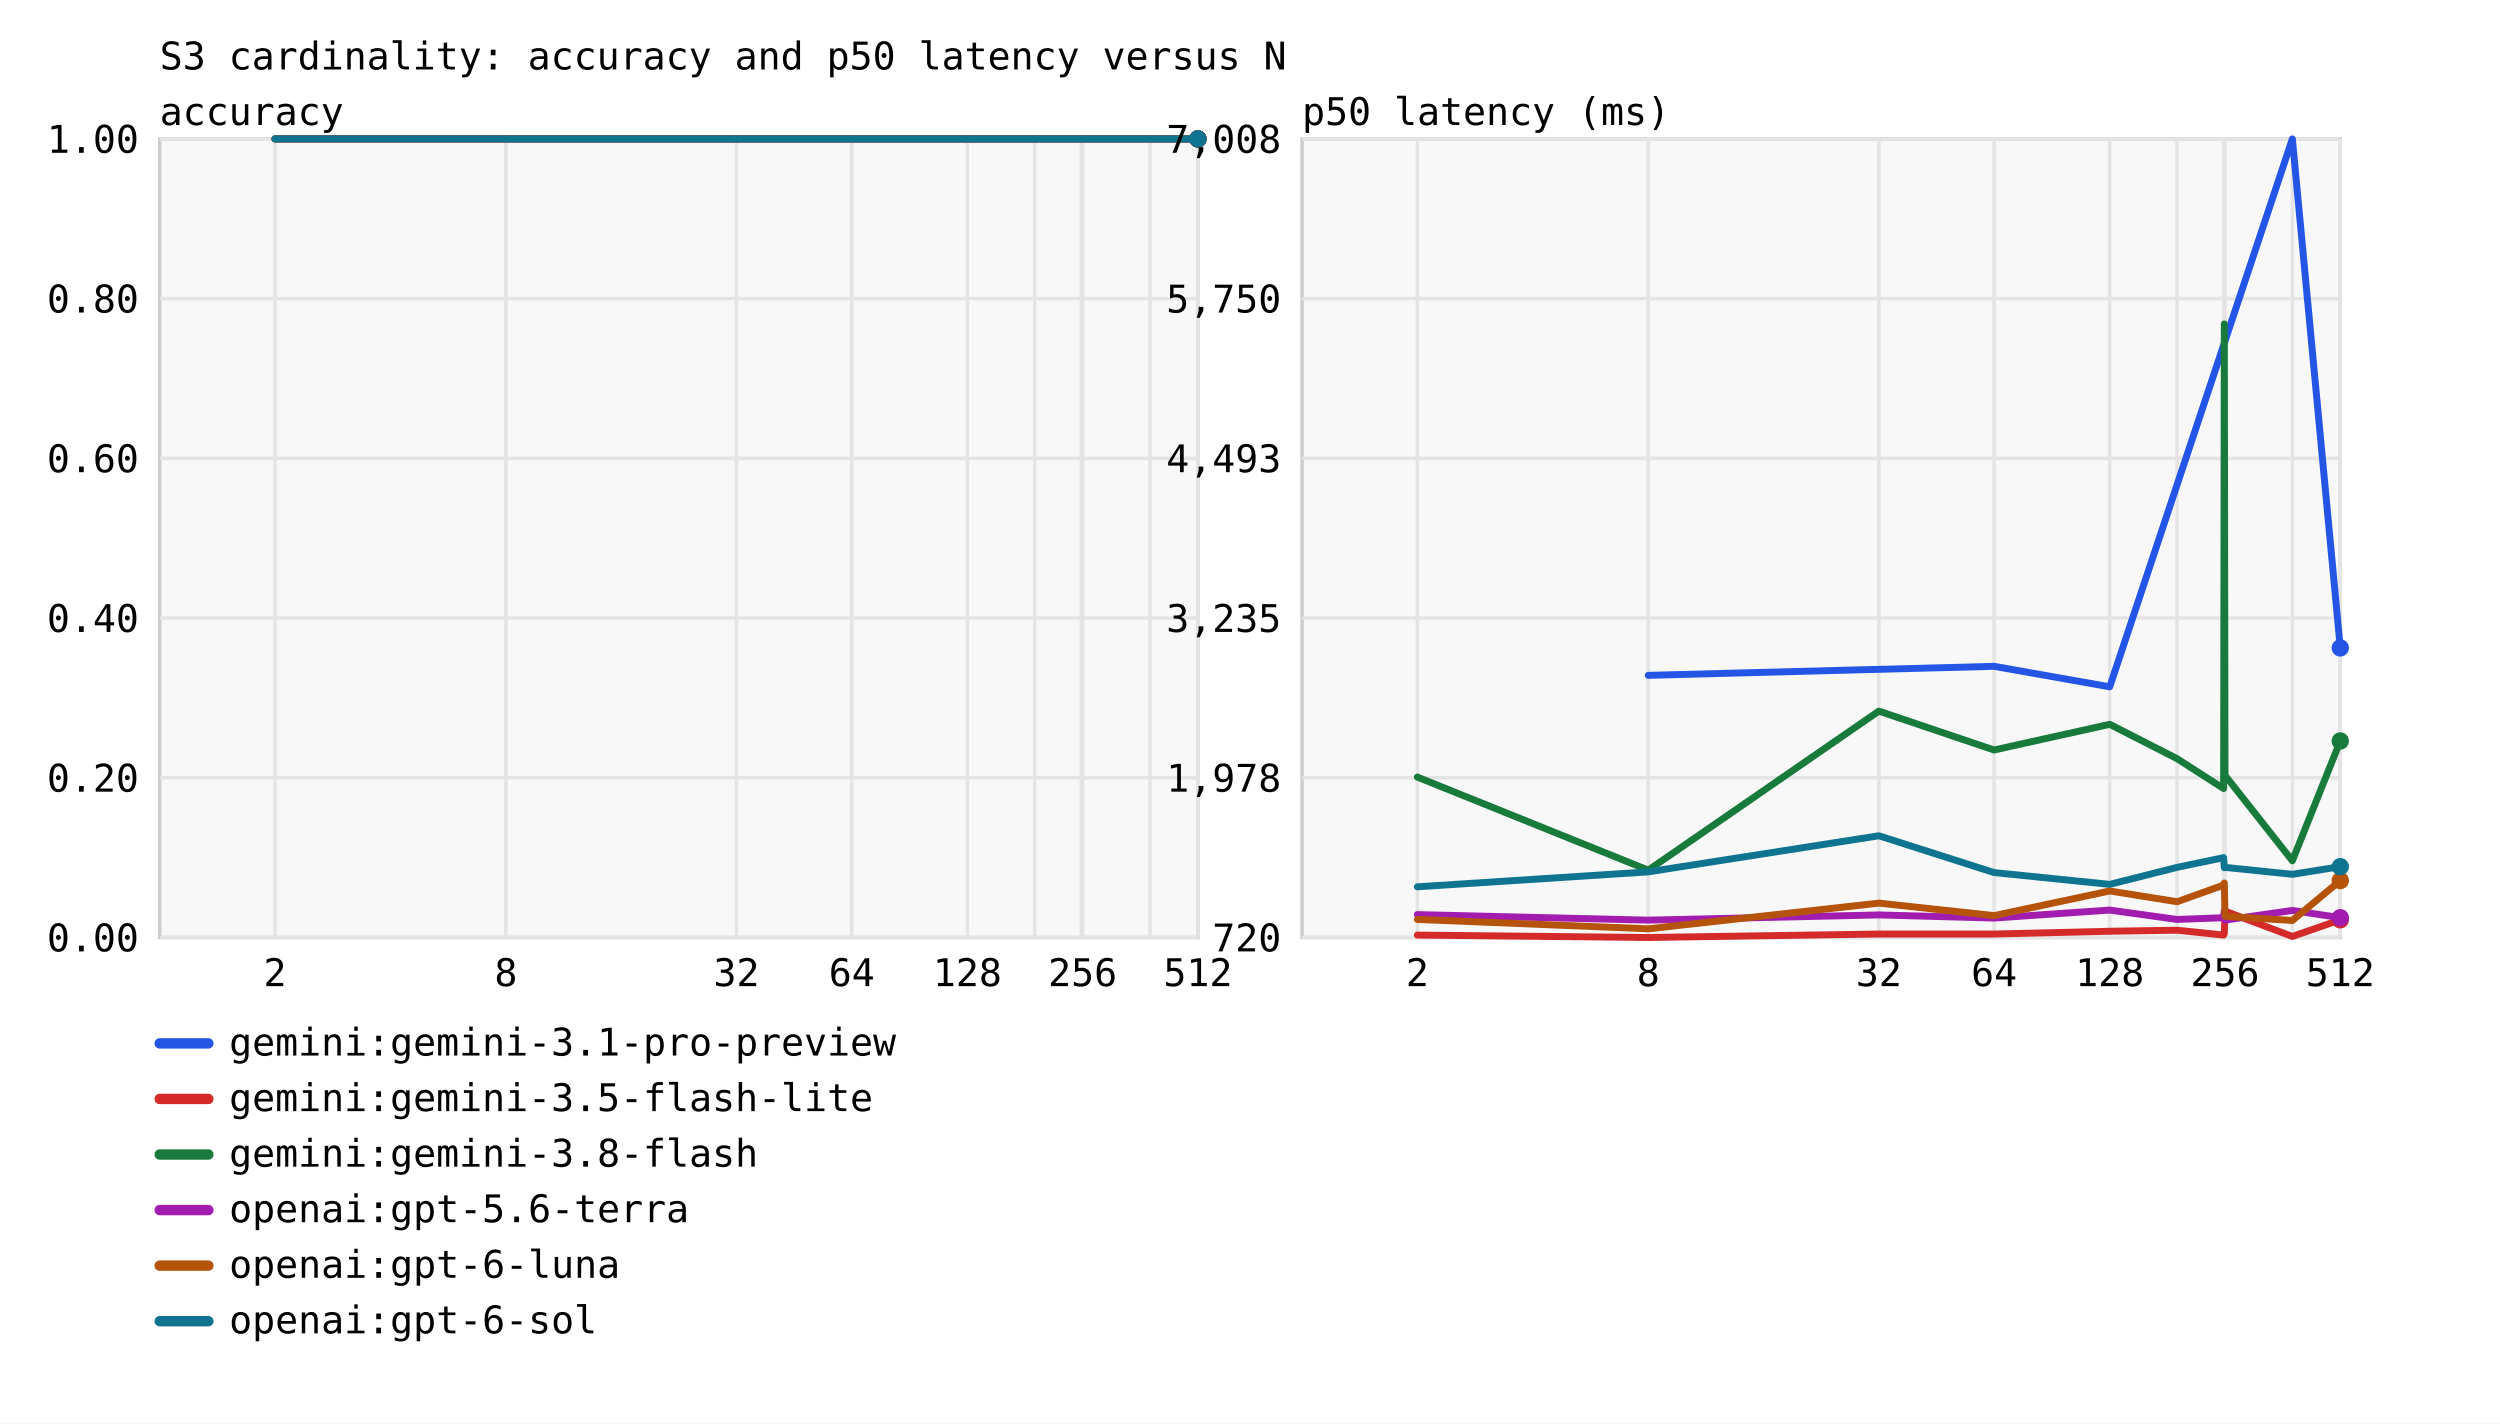
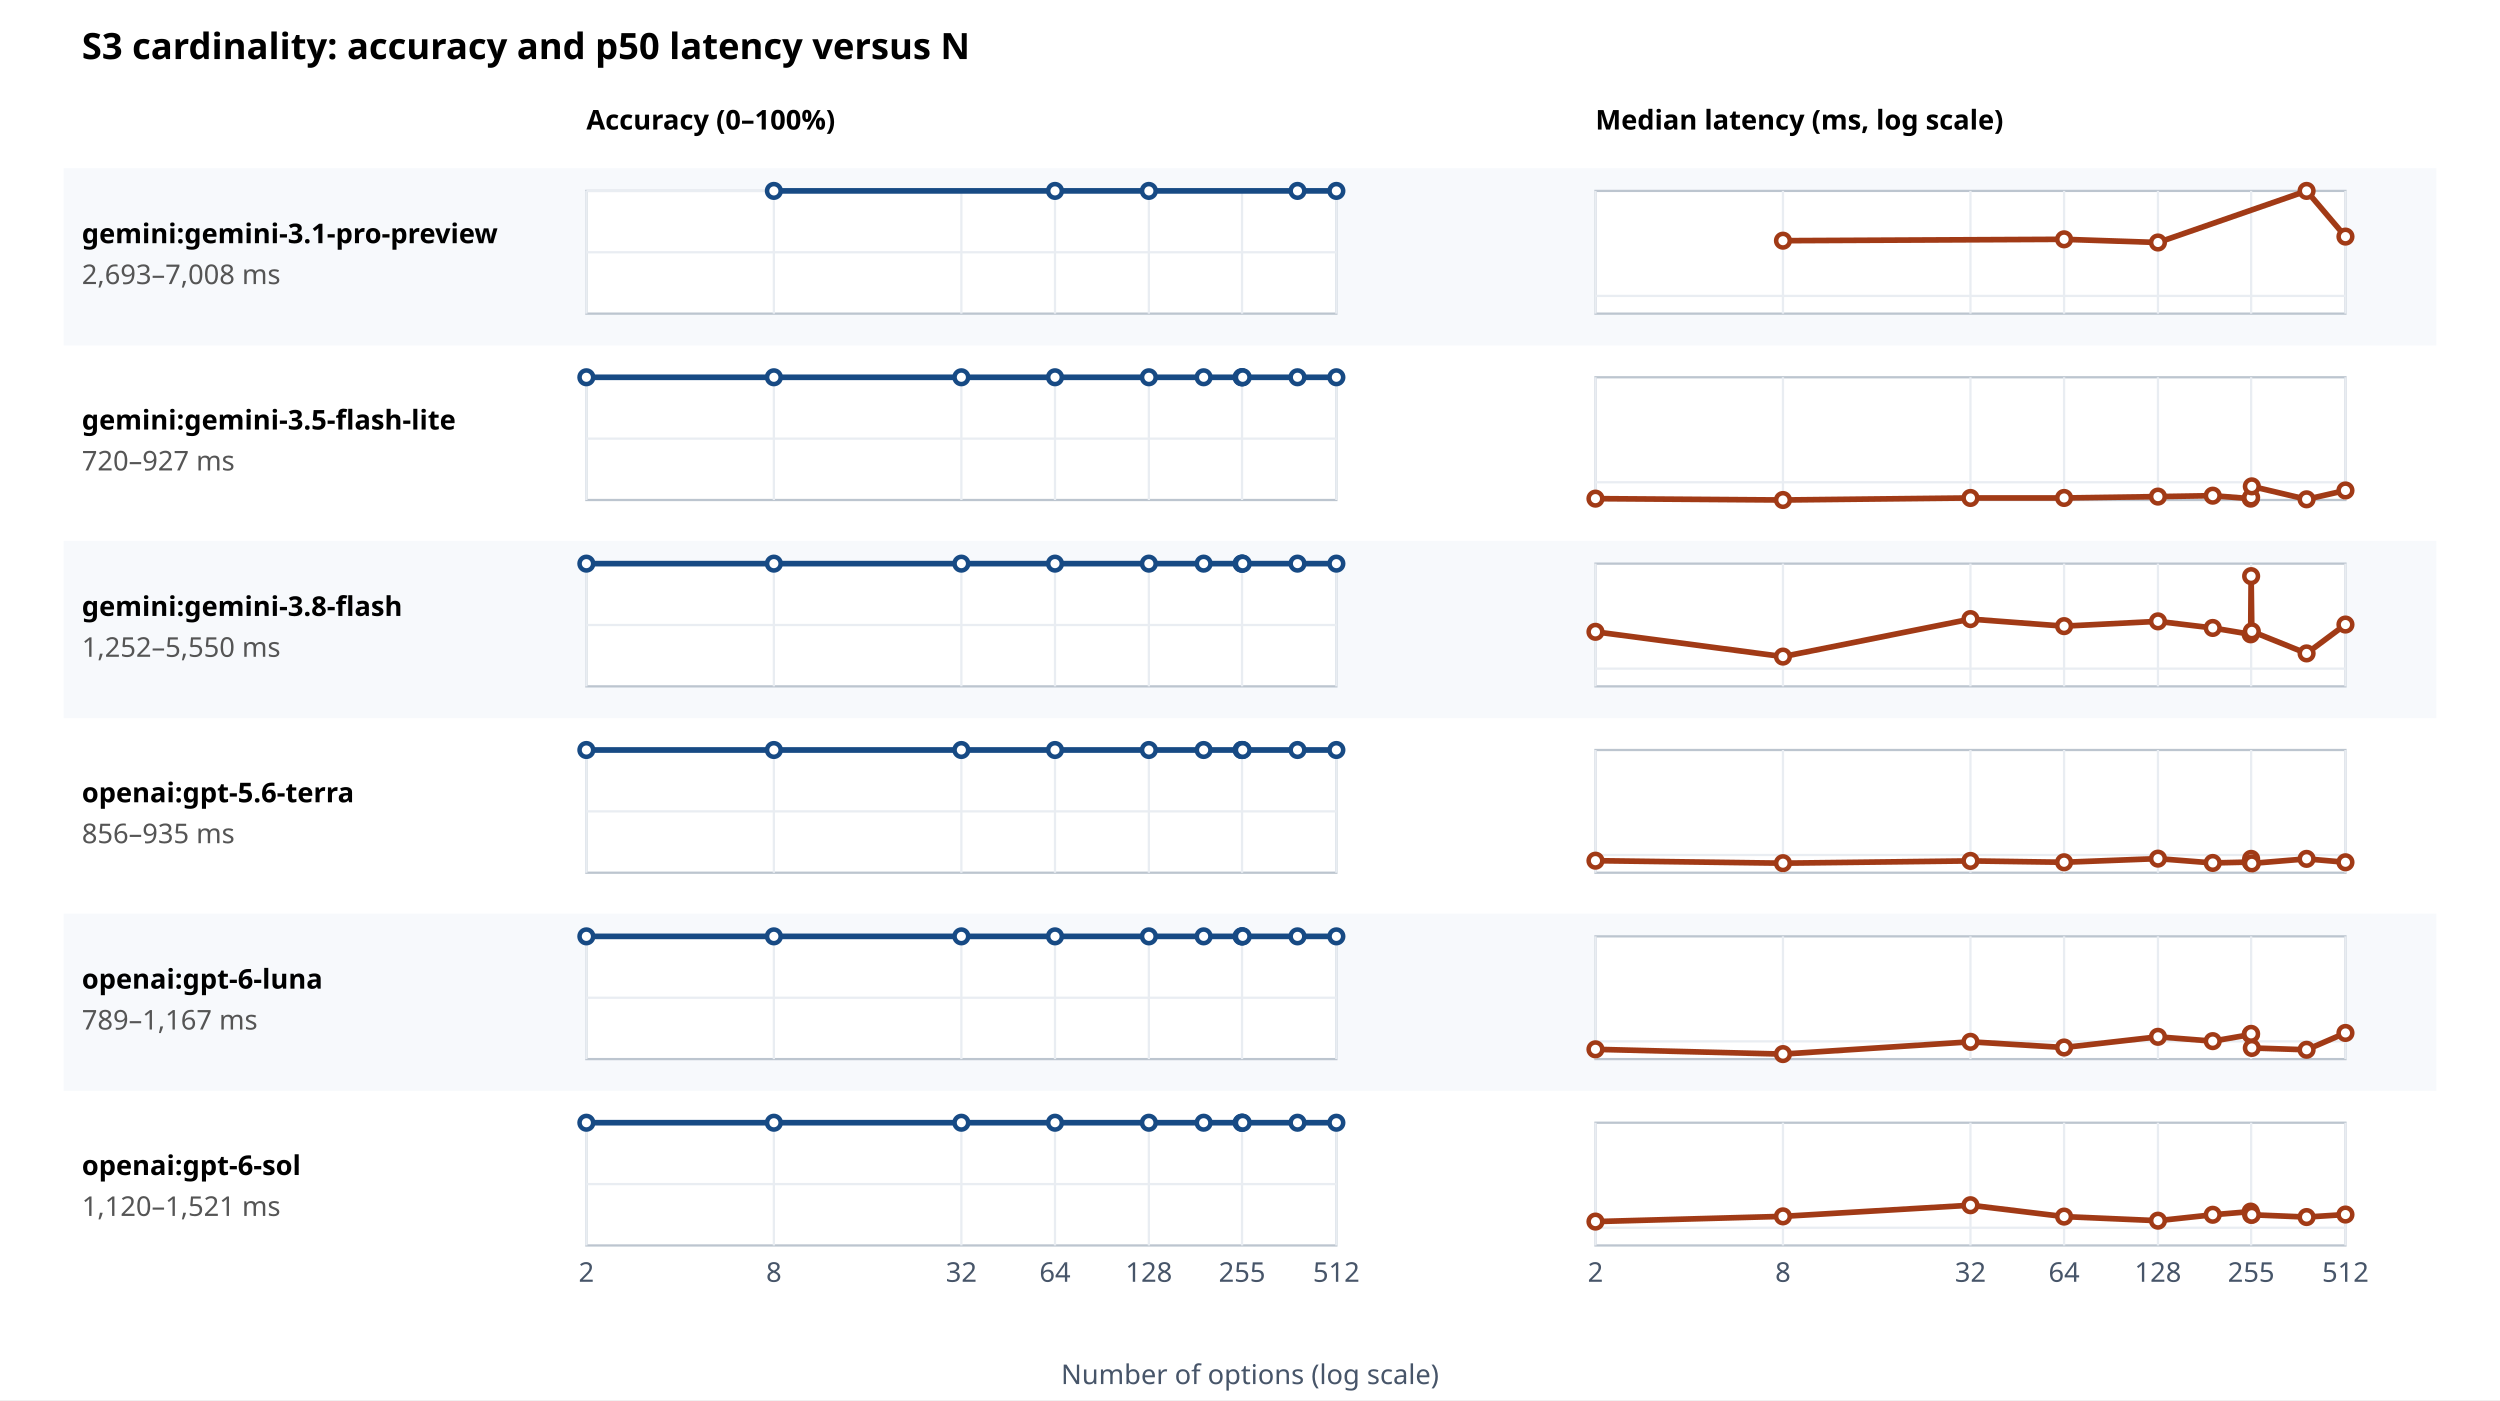
- <svg xmlns="http://www.w3.org/2000/svg" width="720" height="410" viewBox="0 0 720 410" font-family="monospace" font-size="11">
+ <svg xmlns="http://www.w3.org/2000/svg" width="1100" height="616" viewBox="0 0 1100 616" role="img" aria-label="S3 cardinality: accuracy and p50 latency versus N" font-family="sans-serif" font-size="12">
  <rect width="100%" height="100%" fill="#fff" />
-   <text x="46.0" y="20">S3 cardinality: accuracy and p50 latency versus N</text>
-   <text x="46.0" y="36">accuracy</text>
-   <rect x="46.0" y="40.0" width="299.0" height="230.0" fill="#f8f8f8" stroke="#ccc" />
-   <line x1="79.2" y1="40.0" x2="79.2" y2="270.0" stroke="#e4e4e4" />
-   <text x="79.2" y="284.0" text-anchor="middle">2</text>
-   <line x1="145.7" y1="40.0" x2="145.7" y2="270.0" stroke="#e4e4e4" />
-   <text x="145.7" y="284.0" text-anchor="middle">8</text>
-   <line x1="212.1" y1="40.0" x2="212.1" y2="270.0" stroke="#e4e4e4" />
-   <text x="212.1" y="284.0" text-anchor="middle">32</text>
-   <line x1="245.3" y1="40.0" x2="245.3" y2="270.0" stroke="#e4e4e4" />
-   <text x="245.3" y="284.0" text-anchor="middle">64</text>
-   <line x1="278.6" y1="40.0" x2="278.6" y2="270.0" stroke="#e4e4e4" />
-   <text x="278.6" y="284.0" text-anchor="middle">128</text>
-   <line x1="298.0" y1="40.0" x2="298.0" y2="270.0" stroke="#e4e4e4" />
-   <line x1="311.4" y1="40.0" x2="311.4" y2="270.0" stroke="#e4e4e4" />
-   <line x1="311.6" y1="40.0" x2="311.6" y2="270.0" stroke="#e4e4e4" />
-   <line x1="311.8" y1="40.0" x2="311.8" y2="270.0" stroke="#e4e4e4" />
-   <text x="311.8" y="284.0" text-anchor="middle">256</text>
-   <line x1="331.2" y1="40.0" x2="331.2" y2="270.0" stroke="#e4e4e4" />
-   <line x1="345.0" y1="40.0" x2="345.0" y2="270.0" stroke="#e4e4e4" />
-   <text x="345.0" y="284.0" text-anchor="middle">512</text>
-   <line x1="46.0" y1="270.0" x2="345.0" y2="270.0" stroke="#e4e4e4" />
-   <text x="40.0" y="274.0" text-anchor="end">0.00</text>
-   <line x1="46.0" y1="224.0" x2="345.0" y2="224.0" stroke="#e4e4e4" />
-   <text x="40.0" y="228.0" text-anchor="end">0.20</text>
-   <line x1="46.0" y1="178.0" x2="345.0" y2="178.0" stroke="#e4e4e4" />
-   <text x="40.0" y="182.0" text-anchor="end">0.40</text>
-   <line x1="46.0" y1="132.0" x2="345.0" y2="132.0" stroke="#e4e4e4" />
-   <text x="40.0" y="136.0" text-anchor="end">0.60</text>
-   <line x1="46.0" y1="86.0" x2="345.0" y2="86.0" stroke="#e4e4e4" />
-   <text x="40.0" y="90.0" text-anchor="end">0.80</text>
-   <line x1="46.0" y1="40.0" x2="345.0" y2="40.0" stroke="#e4e4e4" />
-   <text x="40.0" y="44.0" text-anchor="end">1.00</text>
-   <polyline points="145.7,40.0 245.3,40.0 278.6,40.0 331.2,40.0 345.0,40.0" fill="none" stroke="#2455e4" stroke-width="2.0" stroke-linejoin="round" stroke-linecap="round" />
-   <circle cx="345.0" cy="40.0" r="2.5" fill="#2455e4" />
-   <polyline points="79.2,40.0 145.7,40.0 212.1,40.0 245.3,40.0 278.6,40.0 298.0,40.0 311.4,40.0 311.6,40.0 311.8,40.0 331.2,40.0 345.0,40.0" fill="none" stroke="#d42a2a" stroke-width="2.0" stroke-linejoin="round" stroke-linecap="round" />
-   <circle cx="345.0" cy="40.0" r="2.5" fill="#d42a2a" />
-   <polyline points="79.2,40.0 145.7,40.0 212.1,40.0 245.3,40.0 278.6,40.0 298.0,40.0 311.4,40.0 311.6,40.0 311.8,40.0 331.2,40.0 345.0,40.0" fill="none" stroke="#187a3b" stroke-width="2.0" stroke-linejoin="round" stroke-linecap="round" />
-   <circle cx="345.0" cy="40.0" r="2.5" fill="#187a3b" />
-   <polyline points="79.2,40.0 145.7,40.0 212.1,40.0 245.3,40.0 278.6,40.0 298.0,40.0 311.4,40.0 311.6,40.0 311.8,40.0 331.2,40.0 345.0,40.0" fill="none" stroke="#a21caf" stroke-width="2.0" stroke-linejoin="round" stroke-linecap="round" />
-   <circle cx="345.0" cy="40.0" r="2.5" fill="#a21caf" />
-   <polyline points="79.2,40.0 145.7,40.0 212.1,40.0 245.3,40.0 278.6,40.0 298.0,40.0 311.4,40.0 311.6,40.0 311.8,40.0 331.2,40.0 345.0,40.0" fill="none" stroke="#b45309" stroke-width="2.0" stroke-linejoin="round" stroke-linecap="round" />
-   <circle cx="345.0" cy="40.0" r="2.5" fill="#b45309" />
-   <polyline points="79.2,40.0 145.7,40.0 212.1,40.0 245.3,40.0 278.6,40.0 298.0,40.0 311.4,40.0 311.6,40.0 311.8,40.0 331.2,40.0 345.0,40.0" fill="none" stroke="#0e7490" stroke-width="2.0" stroke-linejoin="round" stroke-linecap="round" />
-   <circle cx="345.0" cy="40.0" r="2.5" fill="#0e7490" />
-   <text x="375.0" y="36">p50 latency (ms)</text>
-   <rect x="375.0" y="40.0" width="299.0" height="230.0" fill="#f8f8f8" stroke="#ccc" />
-   <line x1="408.2" y1="40.0" x2="408.2" y2="270.0" stroke="#e4e4e4" />
-   <text x="408.2" y="284.0" text-anchor="middle">2</text>
-   <line x1="474.7" y1="40.0" x2="474.7" y2="270.0" stroke="#e4e4e4" />
-   <text x="474.7" y="284.0" text-anchor="middle">8</text>
-   <line x1="541.1" y1="40.0" x2="541.1" y2="270.0" stroke="#e4e4e4" />
-   <text x="541.1" y="284.0" text-anchor="middle">32</text>
-   <line x1="574.3" y1="40.0" x2="574.3" y2="270.0" stroke="#e4e4e4" />
-   <text x="574.3" y="284.0" text-anchor="middle">64</text>
-   <line x1="607.6" y1="40.0" x2="607.6" y2="270.0" stroke="#e4e4e4" />
-   <text x="607.6" y="284.0" text-anchor="middle">128</text>
-   <line x1="627.0" y1="40.0" x2="627.0" y2="270.0" stroke="#e4e4e4" />
-   <line x1="640.4" y1="40.0" x2="640.4" y2="270.0" stroke="#e4e4e4" />
-   <line x1="640.6" y1="40.0" x2="640.6" y2="270.0" stroke="#e4e4e4" />
-   <line x1="640.8" y1="40.0" x2="640.8" y2="270.0" stroke="#e4e4e4" />
-   <text x="640.8" y="284.0" text-anchor="middle">256</text>
-   <line x1="660.2" y1="40.0" x2="660.2" y2="270.0" stroke="#e4e4e4" />
-   <line x1="674.0" y1="40.0" x2="674.0" y2="270.0" stroke="#e4e4e4" />
-   <text x="674.0" y="284.0" text-anchor="middle">512</text>
-   <line x1="375.0" y1="270.0" x2="674.0" y2="270.0" stroke="#e4e4e4" />
-   <text x="369.0" y="274.0" text-anchor="end">720</text>
-   <line x1="375.0" y1="224.0" x2="674.0" y2="224.0" stroke="#e4e4e4" />
-   <text x="369.0" y="228.0" text-anchor="end">1,978</text>
-   <line x1="375.0" y1="178.0" x2="674.0" y2="178.0" stroke="#e4e4e4" />
-   <text x="369.0" y="182.0" text-anchor="end">3,235</text>
-   <line x1="375.0" y1="132.0" x2="674.0" y2="132.0" stroke="#e4e4e4" />
-   <text x="369.0" y="136.0" text-anchor="end">4,493</text>
-   <line x1="375.0" y1="86.0" x2="674.0" y2="86.0" stroke="#e4e4e4" />
-   <text x="369.0" y="90.0" text-anchor="end">5,750</text>
-   <line x1="375.0" y1="40.0" x2="674.0" y2="40.0" stroke="#e4e4e4" />
-   <text x="369.0" y="44.0" text-anchor="end">7,008</text>
-   <polyline points="474.7,194.5 574.3,191.9 607.6,197.8 660.2,40.0 674.0,186.6" fill="none" stroke="#2455e4" stroke-width="2.0" stroke-linejoin="round" stroke-linecap="round" />
-   <circle cx="674.0" cy="186.6" r="2.5" fill="#2455e4" />
-   <polyline points="408.2,269.3 474.7,270.0 541.1,269.0 574.3,269.0 607.6,268.2 627.0,267.9 640.4,269.3 640.6,268.8 640.8,262.4 660.2,269.7 674.0,264.9" fill="none" stroke="#d42a2a" stroke-width="2.0" stroke-linejoin="round" stroke-linecap="round" />
-   <circle cx="674.0" cy="264.9" r="2.5" fill="#d42a2a" />
-   <polyline points="408.2,223.8 474.7,250.6 541.1,204.8 574.3,216.0 607.6,208.6 627.0,218.5 640.4,227.1 640.6,93.3 640.8,223.3 660.2,247.9 674.0,213.4" fill="none" stroke="#187a3b" stroke-width="2.0" stroke-linejoin="round" stroke-linecap="round" />
-   <circle cx="674.0" cy="213.4" r="2.5" fill="#187a3b" />
-   <polyline points="408.2,263.4 474.7,265.0 541.1,263.5 574.3,264.4 607.6,262.1 627.0,264.8 640.4,264.3 640.6,262.2 640.8,265.0 660.2,262.2 674.0,264.3" fill="none" stroke="#a21caf" stroke-width="2.0" stroke-linejoin="round" stroke-linecap="round" />
-   <circle cx="674.0" cy="264.3" r="2.5" fill="#a21caf" />
-   <polyline points="408.2,264.8 474.7,267.5 541.1,260.1 574.3,263.7 607.6,256.6 627.0,259.7 640.4,254.9 640.6,254.3 640.8,263.9 660.2,265.1 674.0,253.6" fill="none" stroke="#b45309" stroke-width="2.0" stroke-linejoin="round" stroke-linecap="round" />
-   <circle cx="674.0" cy="253.6" r="2.5" fill="#b45309" />
-   <polyline points="408.2,255.4 474.7,251.1 541.1,240.7 574.3,251.3 607.6,254.7 627.0,249.8 640.4,247.0 640.6,249.9 640.8,249.8 660.2,251.8 674.0,249.6" fill="none" stroke="#0e7490" stroke-width="2.0" stroke-linejoin="round" stroke-linecap="round" />
-   <circle cx="674.0" cy="249.6" r="2.5" fill="#0e7490" />
-   <line x1="46.0" y1="300.5" x2="60.0" y2="300.5" stroke="#2455e4" stroke-width="3" stroke-linecap="round" />
-   <text x="66.0" y="304.0">gemini:gemini-3.1-pro-preview</text>
-   <line x1="46.0" y1="316.5" x2="60.0" y2="316.5" stroke="#d42a2a" stroke-width="3" stroke-linecap="round" />
-   <text x="66.0" y="320.0">gemini:gemini-3.5-flash-lite</text>
-   <line x1="46.0" y1="332.5" x2="60.0" y2="332.5" stroke="#187a3b" stroke-width="3" stroke-linecap="round" />
-   <text x="66.0" y="336.0">gemini:gemini-3.8-flash</text>
-   <line x1="46.0" y1="348.5" x2="60.0" y2="348.5" stroke="#a21caf" stroke-width="3" stroke-linecap="round" />
-   <text x="66.0" y="352.0">openai:gpt-5.6-terra</text>
-   <line x1="46.0" y1="364.5" x2="60.0" y2="364.5" stroke="#b45309" stroke-width="3" stroke-linecap="round" />
-   <text x="66.0" y="368.0">openai:gpt-6-luna</text>
-   <line x1="46.0" y1="380.5" x2="60.0" y2="380.5" stroke="#0e7490" stroke-width="3" stroke-linecap="round" />
-   <text x="66.0" y="384.0">openai:gpt-6-sol</text>
+   <text x="36.0" y="26" font-size="16" font-weight="600">S3 cardinality: accuracy and p50 latency versus N</text>
+   <text x="258.0" y="57" font-weight="600">Accuracy (0–100%)</text>
+   <text x="702.0" y="57" font-weight="600">Median latency (ms, log scale)</text>
+   <rect x="28.0" y="74" width="1044" height="78" fill="#f7f9fc" />
+   <text x="36.0" y="107" font-weight="600">gemini:gemini-3.1-pro-preview</text>
+   <text x="36.0" y="125" fill="#555">2,693–7,008 ms</text>
+   <rect x="258.0" y="84.0" width="330.0" height="54.0" fill="white" stroke="#bcc5cf" />
+   <line x1="258.0" y1="84.0" x2="258.0" y2="138.0" stroke="#e9edf2" />
+   <line x1="340.5" y1="84.0" x2="340.5" y2="138.0" stroke="#e9edf2" />
+   <line x1="423.0" y1="84.0" x2="423.0" y2="138.0" stroke="#e9edf2" />
+   <line x1="464.2" y1="84.0" x2="464.2" y2="138.0" stroke="#e9edf2" />
+   <line x1="505.5" y1="84.0" x2="505.5" y2="138.0" stroke="#e9edf2" />
+   <line x1="546.5" y1="84.0" x2="546.5" y2="138.0" stroke="#e9edf2" />
+   <line x1="588.0" y1="84.0" x2="588.0" y2="138.0" stroke="#e9edf2" />
+   <line x1="258.0" y1="111.0" x2="588.0" y2="111.0" stroke="#e9edf2" />
+   <line x1="258.0" y1="84.0" x2="588.0" y2="84.0" stroke="#e9edf2" />
+   <polyline points="340.5,84.0 464.2,84.0 505.5,84.0 570.9,84.0 588.0,84.0" fill="none" stroke="#174a84" stroke-width="2.5" stroke-linejoin="round" stroke-linecap="round" />
+   <circle cx="340.5" cy="84.0" r="3" fill="white" stroke="#174a84" stroke-width="2" />
+   <circle cx="464.2" cy="84.0" r="3" fill="white" stroke="#174a84" stroke-width="2" />
+   <circle cx="505.5" cy="84.0" r="3" fill="white" stroke="#174a84" stroke-width="2" />
+   <circle cx="570.9" cy="84.0" r="3" fill="white" stroke="#174a84" stroke-width="2" />
+   <circle cx="588.0" cy="84.0" r="3" fill="white" stroke="#174a84" stroke-width="2" />
+   <rect x="702.0" y="84.0" width="330.0" height="54.0" fill="white" stroke="#bcc5cf" />
+   <line x1="702.0" y1="84.0" x2="702.0" y2="138.0" stroke="#e9edf2" />
+   <line x1="784.5" y1="84.0" x2="784.5" y2="138.0" stroke="#e9edf2" />
+   <line x1="867.0" y1="84.0" x2="867.0" y2="138.0" stroke="#e9edf2" />
+   <line x1="908.2" y1="84.0" x2="908.2" y2="138.0" stroke="#e9edf2" />
+   <line x1="949.5" y1="84.0" x2="949.5" y2="138.0" stroke="#e9edf2" />
+   <line x1="990.5" y1="84.0" x2="990.5" y2="138.0" stroke="#e9edf2" />
+   <line x1="1032.0" y1="84.0" x2="1032.0" y2="138.0" stroke="#e9edf2" />
+   <line x1="702.0" y1="130.2" x2="1032.0" y2="130.2" stroke="#e9edf2" />
+   <polyline points="784.5,105.9 908.2,105.3 949.5,106.7 1014.9,84.0 1032.0,104.1" fill="none" stroke="#a13a16" stroke-width="2.5" stroke-linejoin="round" stroke-linecap="round" />
+   <circle cx="784.5" cy="105.9" r="3" fill="white" stroke="#a13a16" stroke-width="2" />
+   <circle cx="908.2" cy="105.3" r="3" fill="white" stroke="#a13a16" stroke-width="2" />
+   <circle cx="949.5" cy="106.7" r="3" fill="white" stroke="#a13a16" stroke-width="2" />
+   <circle cx="1014.9" cy="84.0" r="3" fill="white" stroke="#a13a16" stroke-width="2" />
+   <circle cx="1032.0" cy="104.1" r="3" fill="white" stroke="#a13a16" stroke-width="2" />
+   <rect x="28.0" y="156" width="1044" height="78" fill="#fff" />
+   <text x="36.0" y="189" font-weight="600">gemini:gemini-3.5-flash-lite</text>
+   <text x="36.0" y="207" fill="#555">720–927 ms</text>
+   <rect x="258.0" y="166.0" width="330.0" height="54.0" fill="white" stroke="#bcc5cf" />
+   <line x1="258.0" y1="166.0" x2="258.0" y2="220.0" stroke="#e9edf2" />
+   <line x1="340.5" y1="166.0" x2="340.5" y2="220.0" stroke="#e9edf2" />
+   <line x1="423.0" y1="166.0" x2="423.0" y2="220.0" stroke="#e9edf2" />
+   <line x1="464.2" y1="166.0" x2="464.2" y2="220.0" stroke="#e9edf2" />
+   <line x1="505.5" y1="166.0" x2="505.5" y2="220.0" stroke="#e9edf2" />
+   <line x1="546.5" y1="166.0" x2="546.5" y2="220.0" stroke="#e9edf2" />
+   <line x1="588.0" y1="166.0" x2="588.0" y2="220.0" stroke="#e9edf2" />
+   <line x1="258.0" y1="193.0" x2="588.0" y2="193.0" stroke="#e9edf2" />
+   <line x1="258.0" y1="166.0" x2="588.0" y2="166.0" stroke="#e9edf2" />
+   <polyline points="258.0,166.0 340.5,166.0 423.0,166.0 464.2,166.0 505.5,166.0 529.6,166.0 546.3,166.0 546.5,166.0 546.8,166.0 570.9,166.0 588.0,166.0" fill="none" stroke="#174a84" stroke-width="2.5" stroke-linejoin="round" stroke-linecap="round" />
+   <circle cx="258.0" cy="166.0" r="3" fill="white" stroke="#174a84" stroke-width="2" />
+   <circle cx="340.5" cy="166.0" r="3" fill="white" stroke="#174a84" stroke-width="2" />
+   <circle cx="423.0" cy="166.0" r="3" fill="white" stroke="#174a84" stroke-width="2" />
+   <circle cx="464.2" cy="166.0" r="3" fill="white" stroke="#174a84" stroke-width="2" />
+   <circle cx="505.5" cy="166.0" r="3" fill="white" stroke="#174a84" stroke-width="2" />
+   <circle cx="529.6" cy="166.0" r="3" fill="white" stroke="#174a84" stroke-width="2" />
+   <circle cx="546.3" cy="166.0" r="3" fill="white" stroke="#174a84" stroke-width="2" />
+   <circle cx="546.5" cy="166.0" r="3" fill="white" stroke="#174a84" stroke-width="2" />
+   <circle cx="546.8" cy="166.0" r="3" fill="white" stroke="#174a84" stroke-width="2" />
+   <circle cx="570.9" cy="166.0" r="3" fill="white" stroke="#174a84" stroke-width="2" />
+   <circle cx="588.0" cy="166.0" r="3" fill="white" stroke="#174a84" stroke-width="2" />
+   <rect x="702.0" y="166.0" width="330.0" height="54.0" fill="white" stroke="#bcc5cf" />
+   <line x1="702.0" y1="166.0" x2="702.0" y2="220.0" stroke="#e9edf2" />
+   <line x1="784.5" y1="166.0" x2="784.5" y2="220.0" stroke="#e9edf2" />
+   <line x1="867.0" y1="166.0" x2="867.0" y2="220.0" stroke="#e9edf2" />
+   <line x1="908.2" y1="166.0" x2="908.2" y2="220.0" stroke="#e9edf2" />
+   <line x1="949.5" y1="166.0" x2="949.5" y2="220.0" stroke="#e9edf2" />
+   <line x1="990.5" y1="166.0" x2="990.5" y2="220.0" stroke="#e9edf2" />
+   <line x1="1032.0" y1="166.0" x2="1032.0" y2="220.0" stroke="#e9edf2" />
+   <line x1="702.0" y1="212.2" x2="1032.0" y2="212.2" stroke="#e9edf2" />
+   <polyline points="702.0,219.4 784.5,220.0 867.0,219.1 908.2,219.1 949.5,218.5 973.6,218.1 990.3,219.4 990.5,218.9 990.8,214.0 1014.9,219.7 1032.0,215.8" fill="none" stroke="#a13a16" stroke-width="2.5" stroke-linejoin="round" stroke-linecap="round" />
+   <circle cx="702.0" cy="219.4" r="3" fill="white" stroke="#a13a16" stroke-width="2" />
+   <circle cx="784.5" cy="220.0" r="3" fill="white" stroke="#a13a16" stroke-width="2" />
+   <circle cx="867.0" cy="219.1" r="3" fill="white" stroke="#a13a16" stroke-width="2" />
+   <circle cx="908.2" cy="219.1" r="3" fill="white" stroke="#a13a16" stroke-width="2" />
+   <circle cx="949.5" cy="218.5" r="3" fill="white" stroke="#a13a16" stroke-width="2" />
+   <circle cx="973.6" cy="218.1" r="3" fill="white" stroke="#a13a16" stroke-width="2" />
+   <circle cx="990.3" cy="219.4" r="3" fill="white" stroke="#a13a16" stroke-width="2" />
+   <circle cx="990.5" cy="218.9" r="3" fill="white" stroke="#a13a16" stroke-width="2" />
+   <circle cx="990.8" cy="214.0" r="3" fill="white" stroke="#a13a16" stroke-width="2" />
+   <circle cx="1014.9" cy="219.7" r="3" fill="white" stroke="#a13a16" stroke-width="2" />
+   <circle cx="1032.0" cy="215.8" r="3" fill="white" stroke="#a13a16" stroke-width="2" />
+   <rect x="28.0" y="238" width="1044" height="78" fill="#f7f9fc" />
+   <text x="36.0" y="271" font-weight="600">gemini:gemini-3.8-flash</text>
+   <text x="36.0" y="289" fill="#555">1,252–5,550 ms</text>
+   <rect x="258.0" y="248.0" width="330.0" height="54.0" fill="white" stroke="#bcc5cf" />
+   <line x1="258.0" y1="248.0" x2="258.0" y2="302.0" stroke="#e9edf2" />
+   <line x1="340.5" y1="248.0" x2="340.5" y2="302.0" stroke="#e9edf2" />
+   <line x1="423.0" y1="248.0" x2="423.0" y2="302.0" stroke="#e9edf2" />
+   <line x1="464.2" y1="248.0" x2="464.2" y2="302.0" stroke="#e9edf2" />
+   <line x1="505.5" y1="248.0" x2="505.5" y2="302.0" stroke="#e9edf2" />
+   <line x1="546.5" y1="248.0" x2="546.5" y2="302.0" stroke="#e9edf2" />
+   <line x1="588.0" y1="248.0" x2="588.0" y2="302.0" stroke="#e9edf2" />
+   <line x1="258.0" y1="275.0" x2="588.0" y2="275.0" stroke="#e9edf2" />
+   <line x1="258.0" y1="248.0" x2="588.0" y2="248.0" stroke="#e9edf2" />
+   <polyline points="258.0,248.0 340.5,248.0 423.0,248.0 464.2,248.0 505.5,248.0 529.6,248.0 546.3,248.0 546.5,248.0 546.8,248.0 570.9,248.0 588.0,248.0" fill="none" stroke="#174a84" stroke-width="2.5" stroke-linejoin="round" stroke-linecap="round" />
+   <circle cx="258.0" cy="248.0" r="3" fill="white" stroke="#174a84" stroke-width="2" />
+   <circle cx="340.5" cy="248.0" r="3" fill="white" stroke="#174a84" stroke-width="2" />
+   <circle cx="423.0" cy="248.0" r="3" fill="white" stroke="#174a84" stroke-width="2" />
+   <circle cx="464.2" cy="248.0" r="3" fill="white" stroke="#174a84" stroke-width="2" />
+   <circle cx="505.5" cy="248.0" r="3" fill="white" stroke="#174a84" stroke-width="2" />
+   <circle cx="529.6" cy="248.0" r="3" fill="white" stroke="#174a84" stroke-width="2" />
+   <circle cx="546.3" cy="248.0" r="3" fill="white" stroke="#174a84" stroke-width="2" />
+   <circle cx="546.5" cy="248.0" r="3" fill="white" stroke="#174a84" stroke-width="2" />
+   <circle cx="546.8" cy="248.0" r="3" fill="white" stroke="#174a84" stroke-width="2" />
+   <circle cx="570.9" cy="248.0" r="3" fill="white" stroke="#174a84" stroke-width="2" />
+   <circle cx="588.0" cy="248.0" r="3" fill="white" stroke="#174a84" stroke-width="2" />
+   <rect x="702.0" y="248.0" width="330.0" height="54.0" fill="white" stroke="#bcc5cf" />
+   <line x1="702.0" y1="248.0" x2="702.0" y2="302.0" stroke="#e9edf2" />
+   <line x1="784.5" y1="248.0" x2="784.5" y2="302.0" stroke="#e9edf2" />
+   <line x1="867.0" y1="248.0" x2="867.0" y2="302.0" stroke="#e9edf2" />
+   <line x1="908.2" y1="248.0" x2="908.2" y2="302.0" stroke="#e9edf2" />
+   <line x1="949.5" y1="248.0" x2="949.5" y2="302.0" stroke="#e9edf2" />
+   <line x1="990.5" y1="248.0" x2="990.5" y2="302.0" stroke="#e9edf2" />
+   <line x1="1032.0" y1="248.0" x2="1032.0" y2="302.0" stroke="#e9edf2" />
+   <line x1="702.0" y1="294.2" x2="1032.0" y2="294.2" stroke="#e9edf2" />
+   <polyline points="702.0,278.0 784.5,288.9 867.0,272.4 908.2,275.5 949.5,273.4 973.6,276.3 990.3,279.1 990.5,253.5 990.8,277.8 1014.9,287.5 1032.0,274.8" fill="none" stroke="#a13a16" stroke-width="2.5" stroke-linejoin="round" stroke-linecap="round" />
+   <circle cx="702.0" cy="278.0" r="3" fill="white" stroke="#a13a16" stroke-width="2" />
+   <circle cx="784.5" cy="288.9" r="3" fill="white" stroke="#a13a16" stroke-width="2" />
+   <circle cx="867.0" cy="272.4" r="3" fill="white" stroke="#a13a16" stroke-width="2" />
+   <circle cx="908.2" cy="275.5" r="3" fill="white" stroke="#a13a16" stroke-width="2" />
+   <circle cx="949.5" cy="273.4" r="3" fill="white" stroke="#a13a16" stroke-width="2" />
+   <circle cx="973.6" cy="276.3" r="3" fill="white" stroke="#a13a16" stroke-width="2" />
+   <circle cx="990.3" cy="279.1" r="3" fill="white" stroke="#a13a16" stroke-width="2" />
+   <circle cx="990.5" cy="253.5" r="3" fill="white" stroke="#a13a16" stroke-width="2" />
+   <circle cx="990.8" cy="277.8" r="3" fill="white" stroke="#a13a16" stroke-width="2" />
+   <circle cx="1014.9" cy="287.5" r="3" fill="white" stroke="#a13a16" stroke-width="2" />
+   <circle cx="1032.0" cy="274.8" r="3" fill="white" stroke="#a13a16" stroke-width="2" />
+   <rect x="28.0" y="320" width="1044" height="78" fill="#fff" />
+   <text x="36.0" y="353" font-weight="600">openai:gpt-5.6-terra</text>
+   <text x="36.0" y="371" fill="#555">856–935 ms</text>
+   <rect x="258.0" y="330.0" width="330.0" height="54.0" fill="white" stroke="#bcc5cf" />
+   <line x1="258.0" y1="330.0" x2="258.0" y2="384.0" stroke="#e9edf2" />
+   <line x1="340.5" y1="330.0" x2="340.5" y2="384.0" stroke="#e9edf2" />
+   <line x1="423.0" y1="330.0" x2="423.0" y2="384.0" stroke="#e9edf2" />
+   <line x1="464.2" y1="330.0" x2="464.2" y2="384.0" stroke="#e9edf2" />
+   <line x1="505.5" y1="330.0" x2="505.5" y2="384.0" stroke="#e9edf2" />
+   <line x1="546.5" y1="330.0" x2="546.5" y2="384.0" stroke="#e9edf2" />
+   <line x1="588.0" y1="330.0" x2="588.0" y2="384.0" stroke="#e9edf2" />
+   <line x1="258.0" y1="357.0" x2="588.0" y2="357.0" stroke="#e9edf2" />
+   <line x1="258.0" y1="330.0" x2="588.0" y2="330.0" stroke="#e9edf2" />
+   <polyline points="258.0,330.0 340.5,330.0 423.0,330.0 464.2,330.0 505.5,330.0 529.6,330.0 546.3,330.0 546.5,330.0 546.8,330.0 570.9,330.0 588.0,330.0" fill="none" stroke="#174a84" stroke-width="2.5" stroke-linejoin="round" stroke-linecap="round" />
+   <circle cx="258.0" cy="330.0" r="3" fill="white" stroke="#174a84" stroke-width="2" />
+   <circle cx="340.5" cy="330.0" r="3" fill="white" stroke="#174a84" stroke-width="2" />
+   <circle cx="423.0" cy="330.0" r="3" fill="white" stroke="#174a84" stroke-width="2" />
+   <circle cx="464.2" cy="330.0" r="3" fill="white" stroke="#174a84" stroke-width="2" />
+   <circle cx="505.5" cy="330.0" r="3" fill="white" stroke="#174a84" stroke-width="2" />
+   <circle cx="529.6" cy="330.0" r="3" fill="white" stroke="#174a84" stroke-width="2" />
+   <circle cx="546.3" cy="330.0" r="3" fill="white" stroke="#174a84" stroke-width="2" />
+   <circle cx="546.5" cy="330.0" r="3" fill="white" stroke="#174a84" stroke-width="2" />
+   <circle cx="546.8" cy="330.0" r="3" fill="white" stroke="#174a84" stroke-width="2" />
+   <circle cx="570.9" cy="330.0" r="3" fill="white" stroke="#174a84" stroke-width="2" />
+   <circle cx="588.0" cy="330.0" r="3" fill="white" stroke="#174a84" stroke-width="2" />
+   <rect x="702.0" y="330.0" width="330.0" height="54.0" fill="white" stroke="#bcc5cf" />
+   <line x1="702.0" y1="330.0" x2="702.0" y2="384.0" stroke="#e9edf2" />
+   <line x1="784.5" y1="330.0" x2="784.5" y2="384.0" stroke="#e9edf2" />
+   <line x1="867.0" y1="330.0" x2="867.0" y2="384.0" stroke="#e9edf2" />
+   <line x1="908.2" y1="330.0" x2="908.2" y2="384.0" stroke="#e9edf2" />
+   <line x1="949.5" y1="330.0" x2="949.5" y2="384.0" stroke="#e9edf2" />
+   <line x1="990.5" y1="330.0" x2="990.5" y2="384.0" stroke="#e9edf2" />
+   <line x1="1032.0" y1="330.0" x2="1032.0" y2="384.0" stroke="#e9edf2" />
+   <line x1="702.0" y1="376.2" x2="1032.0" y2="376.2" stroke="#e9edf2" />
+   <polyline points="702.0,378.7 784.5,379.8 867.0,378.8 908.2,379.4 949.5,377.8 973.6,379.7 990.3,379.3 990.5,377.9 990.8,379.9 1014.9,377.9 1032.0,379.4" fill="none" stroke="#a13a16" stroke-width="2.5" stroke-linejoin="round" stroke-linecap="round" />
+   <circle cx="702.0" cy="378.7" r="3" fill="white" stroke="#a13a16" stroke-width="2" />
+   <circle cx="784.5" cy="379.8" r="3" fill="white" stroke="#a13a16" stroke-width="2" />
+   <circle cx="867.0" cy="378.8" r="3" fill="white" stroke="#a13a16" stroke-width="2" />
+   <circle cx="908.2" cy="379.4" r="3" fill="white" stroke="#a13a16" stroke-width="2" />
+   <circle cx="949.5" cy="377.8" r="3" fill="white" stroke="#a13a16" stroke-width="2" />
+   <circle cx="973.6" cy="379.7" r="3" fill="white" stroke="#a13a16" stroke-width="2" />
+   <circle cx="990.3" cy="379.3" r="3" fill="white" stroke="#a13a16" stroke-width="2" />
+   <circle cx="990.5" cy="377.9" r="3" fill="white" stroke="#a13a16" stroke-width="2" />
+   <circle cx="990.8" cy="379.9" r="3" fill="white" stroke="#a13a16" stroke-width="2" />
+   <circle cx="1014.9" cy="377.9" r="3" fill="white" stroke="#a13a16" stroke-width="2" />
+   <circle cx="1032.0" cy="379.4" r="3" fill="white" stroke="#a13a16" stroke-width="2" />
+   <rect x="28.0" y="402" width="1044" height="78" fill="#f7f9fc" />
+   <text x="36.0" y="435" font-weight="600">openai:gpt-6-luna</text>
+   <text x="36.0" y="453" fill="#555">789–1,167 ms</text>
+   <rect x="258.0" y="412.0" width="330.0" height="54.0" fill="white" stroke="#bcc5cf" />
+   <line x1="258.0" y1="412.0" x2="258.0" y2="466.0" stroke="#e9edf2" />
+   <line x1="340.5" y1="412.0" x2="340.5" y2="466.0" stroke="#e9edf2" />
+   <line x1="423.0" y1="412.0" x2="423.0" y2="466.0" stroke="#e9edf2" />
+   <line x1="464.2" y1="412.0" x2="464.2" y2="466.0" stroke="#e9edf2" />
+   <line x1="505.5" y1="412.0" x2="505.5" y2="466.0" stroke="#e9edf2" />
+   <line x1="546.5" y1="412.0" x2="546.5" y2="466.0" stroke="#e9edf2" />
+   <line x1="588.0" y1="412.0" x2="588.0" y2="466.0" stroke="#e9edf2" />
+   <line x1="258.0" y1="439.0" x2="588.0" y2="439.0" stroke="#e9edf2" />
+   <line x1="258.0" y1="412.0" x2="588.0" y2="412.0" stroke="#e9edf2" />
+   <polyline points="258.0,412.0 340.5,412.0 423.0,412.0 464.2,412.0 505.5,412.0 529.6,412.0 546.3,412.0 546.5,412.0 546.8,412.0 570.9,412.0 588.0,412.0" fill="none" stroke="#174a84" stroke-width="2.5" stroke-linejoin="round" stroke-linecap="round" />
+   <circle cx="258.0" cy="412.0" r="3" fill="white" stroke="#174a84" stroke-width="2" />
+   <circle cx="340.5" cy="412.0" r="3" fill="white" stroke="#174a84" stroke-width="2" />
+   <circle cx="423.0" cy="412.0" r="3" fill="white" stroke="#174a84" stroke-width="2" />
+   <circle cx="464.2" cy="412.0" r="3" fill="white" stroke="#174a84" stroke-width="2" />
+   <circle cx="505.5" cy="412.0" r="3" fill="white" stroke="#174a84" stroke-width="2" />
+   <circle cx="529.6" cy="412.0" r="3" fill="white" stroke="#174a84" stroke-width="2" />
+   <circle cx="546.3" cy="412.0" r="3" fill="white" stroke="#174a84" stroke-width="2" />
+   <circle cx="546.5" cy="412.0" r="3" fill="white" stroke="#174a84" stroke-width="2" />
+   <circle cx="546.8" cy="412.0" r="3" fill="white" stroke="#174a84" stroke-width="2" />
+   <circle cx="570.9" cy="412.0" r="3" fill="white" stroke="#174a84" stroke-width="2" />
+   <circle cx="588.0" cy="412.0" r="3" fill="white" stroke="#174a84" stroke-width="2" />
+   <rect x="702.0" y="412.0" width="330.0" height="54.0" fill="white" stroke="#bcc5cf" />
+   <line x1="702.0" y1="412.0" x2="702.0" y2="466.0" stroke="#e9edf2" />
+   <line x1="784.5" y1="412.0" x2="784.5" y2="466.0" stroke="#e9edf2" />
+   <line x1="867.0" y1="412.0" x2="867.0" y2="466.0" stroke="#e9edf2" />
+   <line x1="908.2" y1="412.0" x2="908.2" y2="466.0" stroke="#e9edf2" />
+   <line x1="949.5" y1="412.0" x2="949.5" y2="466.0" stroke="#e9edf2" />
+   <line x1="990.5" y1="412.0" x2="990.5" y2="466.0" stroke="#e9edf2" />
+   <line x1="1032.0" y1="412.0" x2="1032.0" y2="466.0" stroke="#e9edf2" />
+   <line x1="702.0" y1="458.2" x2="1032.0" y2="458.2" stroke="#e9edf2" />
+   <polyline points="702.0,461.7 784.5,463.8 867.0,458.4 908.2,460.9 949.5,456.2 973.6,458.1 990.3,455.2 990.5,454.9 990.8,461.1 1014.9,461.9 1032.0,454.5" fill="none" stroke="#a13a16" stroke-width="2.5" stroke-linejoin="round" stroke-linecap="round" />
+   <circle cx="702.0" cy="461.7" r="3" fill="white" stroke="#a13a16" stroke-width="2" />
+   <circle cx="784.5" cy="463.8" r="3" fill="white" stroke="#a13a16" stroke-width="2" />
+   <circle cx="867.0" cy="458.4" r="3" fill="white" stroke="#a13a16" stroke-width="2" />
+   <circle cx="908.2" cy="460.9" r="3" fill="white" stroke="#a13a16" stroke-width="2" />
+   <circle cx="949.5" cy="456.2" r="3" fill="white" stroke="#a13a16" stroke-width="2" />
+   <circle cx="973.6" cy="458.1" r="3" fill="white" stroke="#a13a16" stroke-width="2" />
+   <circle cx="990.3" cy="455.2" r="3" fill="white" stroke="#a13a16" stroke-width="2" />
+   <circle cx="990.5" cy="454.9" r="3" fill="white" stroke="#a13a16" stroke-width="2" />
+   <circle cx="990.8" cy="461.1" r="3" fill="white" stroke="#a13a16" stroke-width="2" />
+   <circle cx="1014.9" cy="461.9" r="3" fill="white" stroke="#a13a16" stroke-width="2" />
+   <circle cx="1032.0" cy="454.5" r="3" fill="white" stroke="#a13a16" stroke-width="2" />
+   <rect x="28.0" y="484" width="1044" height="78" fill="#fff" />
+   <text x="36.0" y="517" font-weight="600">openai:gpt-6-sol</text>
+   <text x="36.0" y="535" fill="#555">1,120–1,521 ms</text>
+   <rect x="258.0" y="494.0" width="330.0" height="54.0" fill="white" stroke="#bcc5cf" />
+   <line x1="258.0" y1="494.0" x2="258.0" y2="548.0" stroke="#e9edf2" />
+   <line x1="340.5" y1="494.0" x2="340.5" y2="548.0" stroke="#e9edf2" />
+   <line x1="423.0" y1="494.0" x2="423.0" y2="548.0" stroke="#e9edf2" />
+   <line x1="464.2" y1="494.0" x2="464.2" y2="548.0" stroke="#e9edf2" />
+   <line x1="505.5" y1="494.0" x2="505.5" y2="548.0" stroke="#e9edf2" />
+   <line x1="546.5" y1="494.0" x2="546.5" y2="548.0" stroke="#e9edf2" />
+   <line x1="588.0" y1="494.0" x2="588.0" y2="548.0" stroke="#e9edf2" />
+   <line x1="258.0" y1="521.0" x2="588.0" y2="521.0" stroke="#e9edf2" />
+   <line x1="258.0" y1="494.0" x2="588.0" y2="494.0" stroke="#e9edf2" />
+   <polyline points="258.0,494.0 340.5,494.0 423.0,494.0 464.2,494.0 505.5,494.0 529.6,494.0 546.3,494.0 546.5,494.0 546.8,494.0 570.9,494.0 588.0,494.0" fill="none" stroke="#174a84" stroke-width="2.5" stroke-linejoin="round" stroke-linecap="round" />
+   <circle cx="258.0" cy="494.0" r="3" fill="white" stroke="#174a84" stroke-width="2" />
+   <circle cx="340.5" cy="494.0" r="3" fill="white" stroke="#174a84" stroke-width="2" />
+   <circle cx="423.0" cy="494.0" r="3" fill="white" stroke="#174a84" stroke-width="2" />
+   <circle cx="464.2" cy="494.0" r="3" fill="white" stroke="#174a84" stroke-width="2" />
+   <circle cx="505.5" cy="494.0" r="3" fill="white" stroke="#174a84" stroke-width="2" />
+   <circle cx="529.6" cy="494.0" r="3" fill="white" stroke="#174a84" stroke-width="2" />
+   <circle cx="546.3" cy="494.0" r="3" fill="white" stroke="#174a84" stroke-width="2" />
+   <circle cx="546.5" cy="494.0" r="3" fill="white" stroke="#174a84" stroke-width="2" />
+   <circle cx="546.8" cy="494.0" r="3" fill="white" stroke="#174a84" stroke-width="2" />
+   <circle cx="570.9" cy="494.0" r="3" fill="white" stroke="#174a84" stroke-width="2" />
+   <circle cx="588.0" cy="494.0" r="3" fill="white" stroke="#174a84" stroke-width="2" />
+   <rect x="702.0" y="494.0" width="330.0" height="54.0" fill="white" stroke="#bcc5cf" />
+   <line x1="702.0" y1="494.0" x2="702.0" y2="548.0" stroke="#e9edf2" />
+   <line x1="784.5" y1="494.0" x2="784.5" y2="548.0" stroke="#e9edf2" />
+   <line x1="867.0" y1="494.0" x2="867.0" y2="548.0" stroke="#e9edf2" />
+   <line x1="908.2" y1="494.0" x2="908.2" y2="548.0" stroke="#e9edf2" />
+   <line x1="949.5" y1="494.0" x2="949.5" y2="548.0" stroke="#e9edf2" />
+   <line x1="990.5" y1="494.0" x2="990.5" y2="548.0" stroke="#e9edf2" />
+   <line x1="1032.0" y1="494.0" x2="1032.0" y2="548.0" stroke="#e9edf2" />
+   <line x1="702.0" y1="540.2" x2="1032.0" y2="540.2" stroke="#e9edf2" />
+   <polyline points="702.0,537.5 784.5,535.2 867.0,530.3 908.2,535.3 949.5,537.1 973.6,534.5 990.3,533.1 990.5,534.5 990.8,534.5 1014.9,535.5 1032.0,534.4" fill="none" stroke="#a13a16" stroke-width="2.5" stroke-linejoin="round" stroke-linecap="round" />
+   <circle cx="702.0" cy="537.5" r="3" fill="white" stroke="#a13a16" stroke-width="2" />
+   <circle cx="784.5" cy="535.2" r="3" fill="white" stroke="#a13a16" stroke-width="2" />
+   <circle cx="867.0" cy="530.3" r="3" fill="white" stroke="#a13a16" stroke-width="2" />
+   <circle cx="908.2" cy="535.3" r="3" fill="white" stroke="#a13a16" stroke-width="2" />
+   <circle cx="949.5" cy="537.1" r="3" fill="white" stroke="#a13a16" stroke-width="2" />
+   <circle cx="973.6" cy="534.5" r="3" fill="white" stroke="#a13a16" stroke-width="2" />
+   <circle cx="990.3" cy="533.1" r="3" fill="white" stroke="#a13a16" stroke-width="2" />
+   <circle cx="990.5" cy="534.5" r="3" fill="white" stroke="#a13a16" stroke-width="2" />
+   <circle cx="990.8" cy="534.5" r="3" fill="white" stroke="#a13a16" stroke-width="2" />
+   <circle cx="1014.9" cy="535.5" r="3" fill="white" stroke="#a13a16" stroke-width="2" />
+   <circle cx="1032.0" cy="534.4" r="3" fill="white" stroke="#a13a16" stroke-width="2" />
+   <text x="258.0" y="564" text-anchor="middle" fill="#475569">2</text>
+   <text x="340.5" y="564" text-anchor="middle" fill="#475569">8</text>
+   <text x="423.0" y="564" text-anchor="middle" fill="#475569">32</text>
+   <text x="464.2" y="564" text-anchor="middle" fill="#475569">64</text>
+   <text x="505.5" y="564" text-anchor="middle" fill="#475569">128</text>
+   <text x="546.5" y="564" text-anchor="middle" fill="#475569">255</text>
+   <text x="588.0" y="564" text-anchor="middle" fill="#475569">512</text>
+   <text x="702.0" y="564" text-anchor="middle" fill="#475569">2</text>
+   <text x="784.5" y="564" text-anchor="middle" fill="#475569">8</text>
+   <text x="867.0" y="564" text-anchor="middle" fill="#475569">32</text>
+   <text x="908.2" y="564" text-anchor="middle" fill="#475569">64</text>
+   <text x="949.5" y="564" text-anchor="middle" fill="#475569">128</text>
+   <text x="990.5" y="564" text-anchor="middle" fill="#475569">255</text>
+   <text x="1032.0" y="564" text-anchor="middle" fill="#475569">512</text>
+   <text x="550" y="609" text-anchor="middle" fill="#475569">Number of options (log scale)</text>
</svg>
